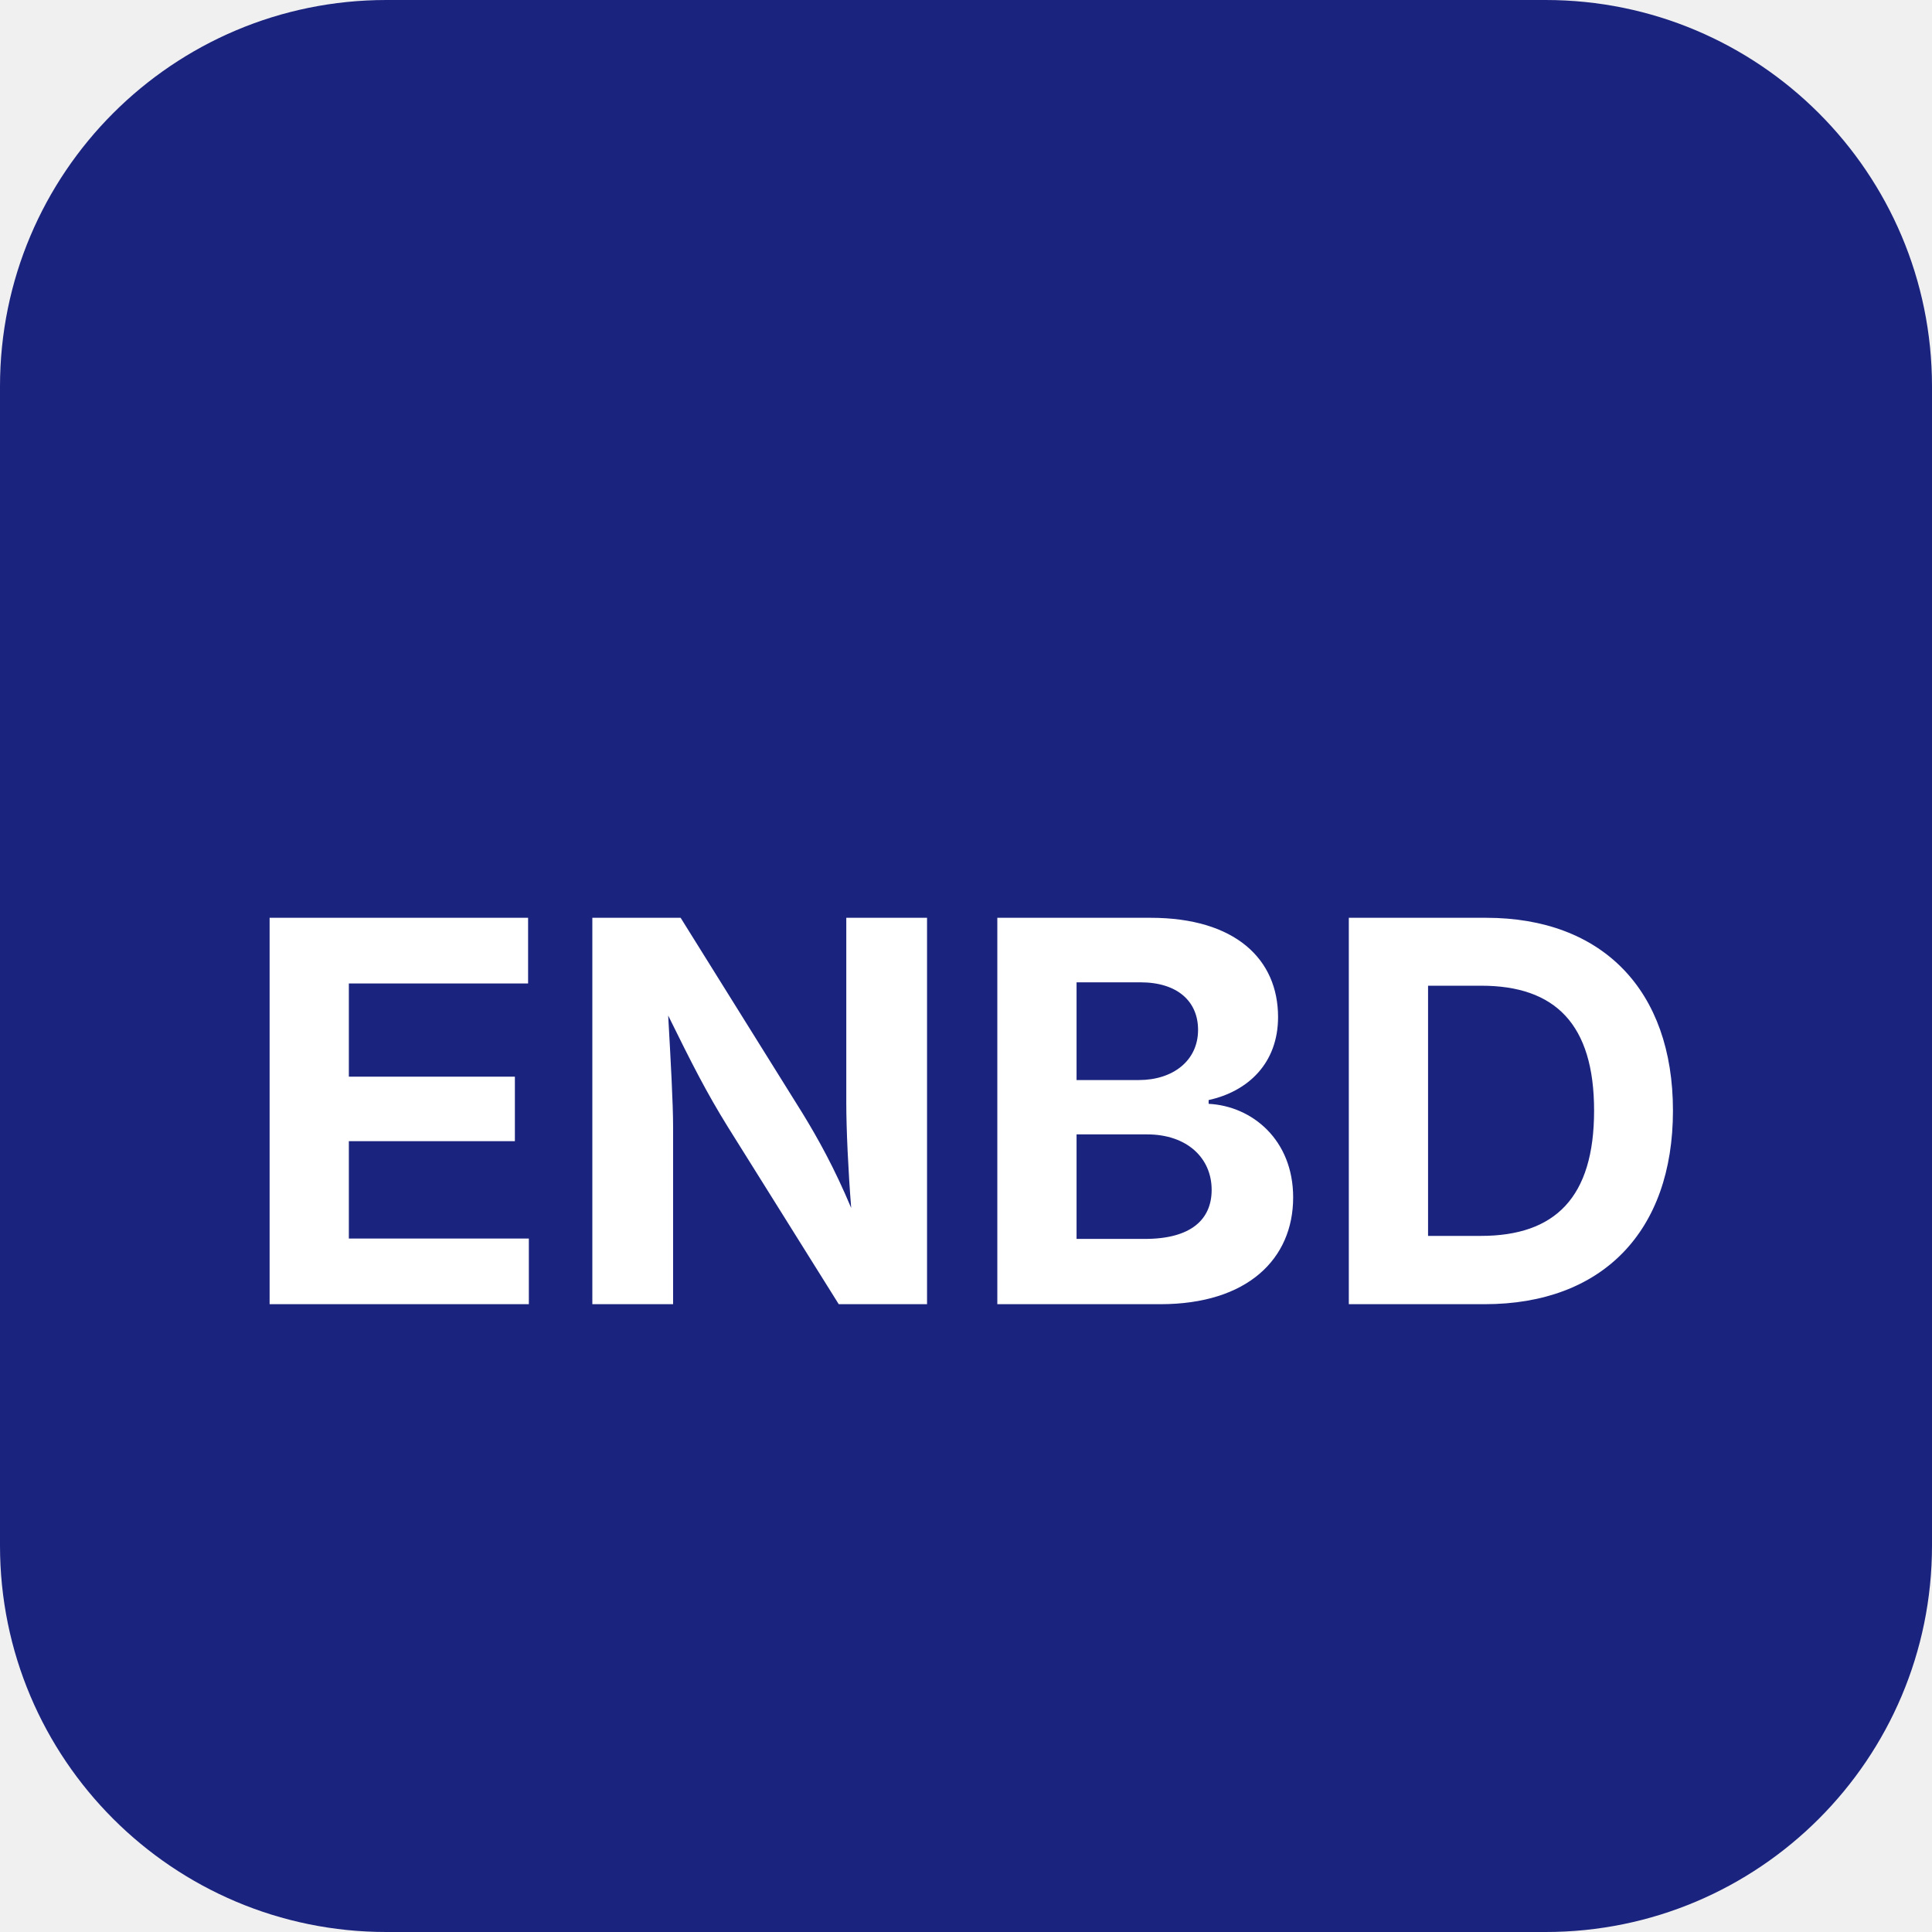
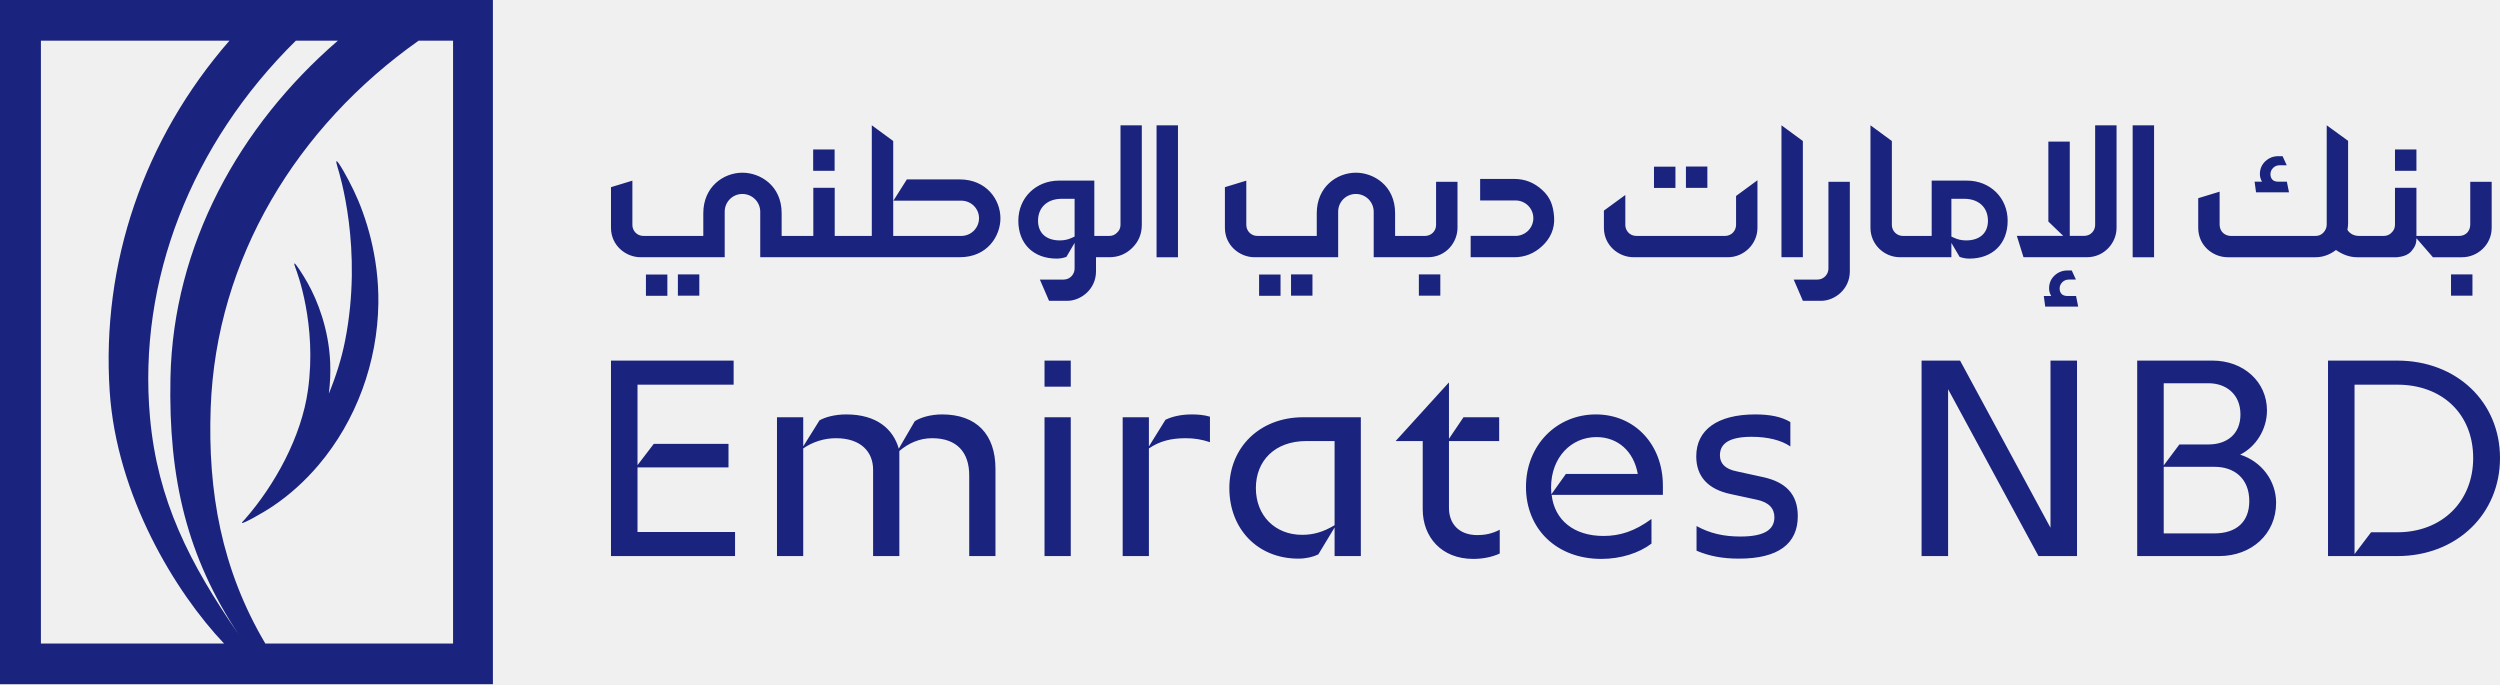
- <svg xmlns="http://www.w3.org/2000/svg" viewBox="0 0 80 80">
-   <rect width="80" height="80" rx="16" fill="#1A237E" />
-   <text x="40" y="46" text-anchor="middle" dominant-baseline="central" fill="white" font-family="system-ui, -apple-system, sans-serif" font-weight="700" font-size="22">ENBD</text>
+ <svg xmlns="http://www.w3.org/2000/svg" width="190" height="52" viewBox="0 0 190 52" fill="none">
+   <path d="M107.834 22.472H109.464V20.854H107.834V22.472ZM110.121 38.601V33.52H113.937V31.711H111.227L110.121 33.347V29.084H110.1L106.068 33.52H108.127V38.709C108.127 40.819 109.558 42.477 111.964 42.477C112.657 42.477 113.373 42.348 113.98 42.068V40.259C113.373 40.582 112.787 40.668 112.289 40.668C110.837 40.668 110.121 39.764 110.121 38.601ZM119.009 36.018L117.903 37.568L117.881 37.051C117.881 34.747 119.421 33.218 121.328 33.218C122.976 33.218 124.168 34.316 124.471 36.018H119.009ZM121.285 31.496C118.315 31.496 115.974 33.821 115.974 37.008C115.974 40.194 118.293 42.477 121.696 42.477C123.192 42.477 124.579 42.025 125.512 41.314V39.441C124.254 40.367 123.127 40.733 121.87 40.733C119.616 40.733 118.142 39.527 117.925 37.611H126.379V36.9C126.379 33.799 124.254 31.496 121.285 31.496ZM118.11 16.466C118.041 15.582 117.807 14.983 117.2 14.43C116.593 13.876 115.889 13.599 115.086 13.599H112.491V15.234H115.086C115.108 15.234 115.127 15.233 115.148 15.234C115.166 15.233 115.183 15.234 115.202 15.234C115.557 15.24 115.896 15.384 116.146 15.636C116.395 15.889 116.534 16.228 116.534 16.581C116.534 16.934 116.395 17.273 116.146 17.525C115.896 17.777 115.557 17.922 115.202 17.928C115.179 17.928 115.159 17.929 115.137 17.928C115.12 17.929 115.104 17.927 115.086 17.928H111.77V19.549H115.086C115.889 19.549 116.593 19.268 117.2 18.706C117.807 18.143 118.183 17.394 118.11 16.466ZM108.521 19.549C109.895 19.549 110.77 18.414 110.77 17.314V13.819H109.142V17.099C109.142 17.604 108.724 17.931 108.306 17.931H106.028V16.204C106.028 14.084 104.378 13.125 103.05 13.125C101.605 13.125 100.074 14.198 100.074 16.204V17.931L95.558 17.93C95.448 17.931 95.338 17.91 95.237 17.868C95.135 17.826 95.042 17.765 94.964 17.688C94.886 17.611 94.825 17.519 94.783 17.418C94.741 17.317 94.719 17.208 94.719 17.099V13.729L93.093 14.225V17.314C93.093 18.658 94.219 19.549 95.342 19.549H101.7V16.088C101.7 15.345 102.295 14.741 103.045 14.741C103.404 14.741 103.749 14.883 104.004 15.136C104.258 15.389 104.401 15.731 104.401 16.088V19.549H108.521ZM101.429 33.52V39.915C100.54 40.453 99.781 40.647 98.958 40.647C96.899 40.647 95.446 39.182 95.446 37.094C95.446 35.048 96.855 33.52 99.283 33.52H101.429ZM93.43 37.094C93.43 40.194 95.576 42.456 98.676 42.456C99.261 42.456 99.803 42.326 100.193 42.133L101.429 40.087V42.262H103.423V31.711H99.044C95.728 31.711 93.43 34.015 93.43 37.094ZM88.574 31.905L87.317 33.929V31.711H85.323V42.262H87.317V34.079C88.141 33.52 89.008 33.304 90.114 33.304C90.764 33.304 91.306 33.391 91.956 33.606V31.668C91.522 31.539 91.067 31.496 90.591 31.496C89.788 31.496 89.095 31.647 88.574 31.905ZM99.747 20.854H98.118V22.472H99.747V20.854ZM95.691 22.481H97.32V20.862H95.691V22.481ZM133.966 36.255L131.993 35.824C131.126 35.651 130.714 35.242 130.714 34.596C130.714 33.67 131.494 33.197 133.12 33.197C134.356 33.197 135.375 33.455 136.068 33.929V32.077C135.396 31.668 134.507 31.496 133.402 31.496C130.541 31.496 128.915 32.658 128.915 34.682C128.915 36.211 129.804 37.18 131.516 37.546L133.511 37.977C134.442 38.171 134.854 38.644 134.854 39.312C134.854 40.281 134.052 40.776 132.275 40.776C130.996 40.776 129.956 40.539 128.937 39.98V41.853C129.891 42.262 130.909 42.456 132.166 42.456C135.136 42.456 136.632 41.336 136.632 39.226C136.632 37.525 135.678 36.62 133.966 36.255ZM179.141 19.55H182.182C182.586 19.511 182.995 19.39 183.246 19.113C183.503 18.797 183.648 18.592 183.648 18.105L184.902 19.55H187.118C188.302 19.55 189.367 18.593 189.367 17.316V13.819H187.739V17.067C187.739 17.573 187.385 17.931 186.896 17.931H183.648V14.275H182.019V17.067C182.019 17.311 181.936 17.512 181.769 17.669C181.611 17.843 181.409 17.931 181.163 17.931H179.312C178.908 17.931 178.605 17.778 178.403 17.473C178.438 17.29 178.456 17.115 178.456 16.95V10.703L176.831 9.524V17.067C176.831 17.303 176.738 17.506 176.58 17.676C176.423 17.846 176.22 17.931 175.975 17.931H169.547C169.113 17.931 168.691 17.622 168.691 17.067V14.566L167.065 15.063V17.316C167.065 18.652 168.163 19.55 169.314 19.55H175.981C176.534 19.55 177.051 19.366 177.534 19C178.061 19.366 178.596 19.55 179.141 19.55ZM81.67 17.978L81.498 18.058C81.202 18.202 80.876 18.275 80.546 18.271C79.51 18.271 78.891 17.712 78.891 16.776C78.891 15.763 79.597 15.109 80.688 15.109H81.67V17.978ZM86.777 17.09V9.524H85.158V17.094C85.158 17.329 85.066 17.521 84.908 17.669C84.75 17.844 84.548 17.931 84.302 17.931H83.168V13.726H80.487C78.723 13.726 77.393 15.037 77.393 16.776C77.393 18.524 78.538 19.654 80.31 19.654C80.537 19.654 80.774 19.615 80.979 19.544L81.047 19.521L81.67 18.461V20.414C81.67 20.844 81.322 21.248 80.831 21.248H79.03L79.728 22.863H81.106C82.154 22.863 83.296 21.976 83.296 20.629V19.549H84.302C84.987 19.549 85.571 19.312 86.053 18.836C86.536 18.361 86.777 17.779 86.777 17.09ZM168.28 40.539H164.443V35.479H168.323C169.754 35.479 170.946 36.319 170.946 38.084C170.946 39.678 169.949 40.539 168.28 40.539ZM164.443 29.127H167.846C169.169 29.127 170.274 29.945 170.274 31.496C170.274 33.025 169.212 33.778 167.846 33.778H165.635L164.443 35.372V29.127ZM170.252 34.553C171.423 33.972 172.29 32.658 172.29 31.194C172.29 29.02 170.512 27.405 168.15 27.405H162.427V42.262H168.648C171.119 42.262 172.984 40.582 172.984 38.214C172.984 36.534 171.878 35.07 170.252 34.553ZM186.277 22.472H187.906V20.854H186.277V22.472ZM182.196 40.453H180.202L178.945 42.111V29.235H182.196C185.621 29.235 187.962 31.474 187.962 34.811C187.962 38.106 185.6 40.453 182.196 40.453ZM182.196 27.405H176.929V42.262H182.196C186.705 42.262 190 39.075 190 34.811C190 30.548 186.705 27.405 182.196 27.405ZM138.961 20.414C138.961 20.844 138.614 21.248 138.122 21.248H136.321L137.019 22.863H138.397C139.445 22.863 140.587 21.976 140.587 20.629V13.819H138.961V20.414ZM163.709 9.524H162.082V19.55H163.709V9.524ZM155.837 40.109L148.966 27.405H146.04V42.262H148.055V29.579L154.927 42.262H157.853V27.405H155.837V40.109ZM148.306 15.109H149.287C150.379 15.109 151.084 15.763 151.084 16.776C151.084 17.712 150.465 18.271 149.429 18.271C149.083 18.271 148.789 18.206 148.477 18.058L148.306 17.978V15.109ZM148.306 18.461L148.929 19.521L148.996 19.544C149.212 19.617 149.438 19.654 149.666 19.654C151.437 19.654 152.582 18.524 152.582 16.776C152.582 15.037 151.252 13.726 149.488 13.726H146.808V17.931H144.637C144.525 17.933 144.414 17.913 144.31 17.872C144.206 17.831 144.111 17.769 144.031 17.691C143.951 17.613 143.888 17.519 143.845 17.417C143.802 17.314 143.781 17.203 143.781 17.092V10.717L142.155 9.523V17.314C142.155 18.575 143.19 19.549 144.404 19.549H148.306V18.461ZM157.14 22.496C156.93 22.496 156.776 22.444 156.679 22.34C156.581 22.235 156.532 22.097 156.532 21.925C156.532 21.745 156.599 21.587 156.733 21.451C156.867 21.314 157.038 21.246 157.248 21.246H157.769L157.454 20.556H157.129C156.766 20.551 156.416 20.686 156.152 20.933C155.871 21.192 155.73 21.522 155.73 21.925C155.73 22.119 155.784 22.309 155.892 22.496H155.328L155.437 23.304H157.942L157.78 22.496H157.14ZM159.231 17.099C159.231 17.484 158.941 17.928 158.381 17.928H157.302V10.762H155.675V16.838L156.808 17.928H153.28L153.786 19.549H158.608C159.923 19.548 160.858 18.464 160.858 17.314V9.524H159.231V17.099ZM79.384 29.386H81.378V27.405H79.384V29.386ZM137.017 10.717L135.391 9.523V19.549H137.017V10.717ZM127.333 12.666H125.703V14.284H127.333V12.666ZM129.76 12.658H128.131V14.276H129.76V12.658ZM63.431 11.361H61.801V12.979H63.431V11.361ZM124.146 19.549H131.317C132.545 19.549 133.566 18.539 133.566 17.314V13.7L131.941 14.894V17.094C131.941 17.522 131.605 17.93 131.101 17.93H124.362C123.864 17.93 123.524 17.529 123.524 17.099V14.819L121.897 16.006V17.314C121.897 18.658 123.024 19.549 124.146 19.549ZM48.451 35.522H55.366V33.735H49.686L48.451 35.35V29.235H55.756V27.405H46.435V42.262H55.864V40.431H48.451V35.522ZM89.526 9.524H87.899V19.55H89.526V9.524ZM171.459 14.617H173.964L173.802 13.809H173.162C172.952 13.809 172.798 13.757 172.701 13.652C172.603 13.548 172.554 13.41 172.554 13.238C172.554 13.058 172.621 12.9 172.755 12.763C172.889 12.627 173.06 12.559 173.27 12.559H173.791L173.476 11.869H173.151C172.775 11.869 172.449 11.995 172.175 12.246C171.893 12.505 171.752 12.835 171.752 13.238C171.752 13.431 171.806 13.622 171.914 13.809H171.35L171.459 14.617ZM72.933 13.635H68.921L67.9 15.25H73.05C73.799 15.25 74.406 15.841 74.406 16.585C74.406 16.762 74.371 16.937 74.302 17.101C74.234 17.264 74.134 17.412 74.008 17.538C73.882 17.663 73.733 17.762 73.569 17.829C73.404 17.897 73.228 17.932 73.05 17.931L67.884 17.932V10.717L66.257 9.523V17.932C64.702 17.932 63.438 17.932 63.438 17.931V14.275H61.812V17.931H59.405V16.204C59.405 14.084 57.755 13.125 56.426 13.125C54.981 13.125 53.451 14.198 53.451 16.204V17.931H48.9C48.402 17.931 48.061 17.529 48.061 17.099V13.729L46.435 14.225V17.314C46.435 18.658 47.561 19.549 48.684 19.549H55.077V16.09C55.077 15.345 55.672 14.741 56.421 14.741C56.599 14.742 56.776 14.776 56.941 14.844C57.105 14.912 57.255 15.011 57.381 15.137C57.507 15.262 57.607 15.411 57.675 15.574C57.743 15.738 57.778 15.913 57.778 16.09V19.549H72.933C75.067 19.551 76.033 17.91 76.033 16.591C76.033 15.155 74.952 13.635 72.933 13.635ZM49.091 22.481H50.72V20.862H49.091V22.481ZM71.602 31.496C70.713 31.496 69.954 31.733 69.521 32.013L68.307 34.101C67.895 32.637 66.659 31.496 64.318 31.496C63.43 31.496 62.692 31.711 62.281 31.948L61.045 33.929V31.711H59.051V42.262H61.045V34.079C61.777 33.574 62.647 33.304 63.538 33.304C65.445 33.304 66.356 34.359 66.356 35.694V42.262H68.35V34.273C69.065 33.67 69.889 33.304 70.843 33.304C72.75 33.304 73.661 34.403 73.661 36.125V42.262H75.655V35.63C75.655 33.003 74.203 31.496 71.602 31.496ZM79.384 42.262H81.378V31.711H79.384V42.262ZM183.648 11.361H182.019V12.979H183.648V11.361ZM51.519 22.472H53.148V20.854H51.519V22.472ZM18.395 39.741C18.447 39.824 19.897 39.036 20.744 38.465C22.042 37.591 23.192 36.539 24.197 35.357C27.092 31.95 28.686 27.525 28.755 23.08C28.809 19.499 27.801 16.383 26.872 14.454C26.393 13.457 25.678 12.198 25.578 12.249C25.533 12.272 25.578 12.465 25.665 12.747C25.786 13.144 27.609 18.918 26.224 25.908C25.957 27.255 25.533 28.602 24.99 29.919C25.093 29.131 25.127 28.335 25.094 27.541C24.984 25.009 24.135 22.85 23.391 21.526C23.007 20.841 22.445 19.981 22.376 20.021C22.345 20.039 22.384 20.174 22.458 20.369C22.562 20.645 24.103 24.649 23.405 29.644C22.909 33.208 20.879 36.87 18.62 39.455C18.483 39.611 18.365 39.705 18.395 39.741ZM3.109 3.089H17.439C10.921 10.572 7.697 20.028 8.336 29.734C8.858 37.669 13.331 45.013 17.029 48.91H3.109V3.089ZM25.679 3.089C18.194 9.556 13.162 18.629 12.954 28.716C12.795 36.407 14.225 42.316 18.13 48.208C14.395 42.787 11.963 38.034 11.397 31.695C10.472 21.355 14.512 10.948 22.487 3.089H25.679ZM31.818 3.089H34.433V48.91H20.165C16.833 43.272 15.779 37.358 16.013 30.974C16.427 19.643 22.576 9.612 31.818 3.089ZM0 52H37.461V-5.62132e-07H0V52Z" fill="#1A237E" />
</svg>
